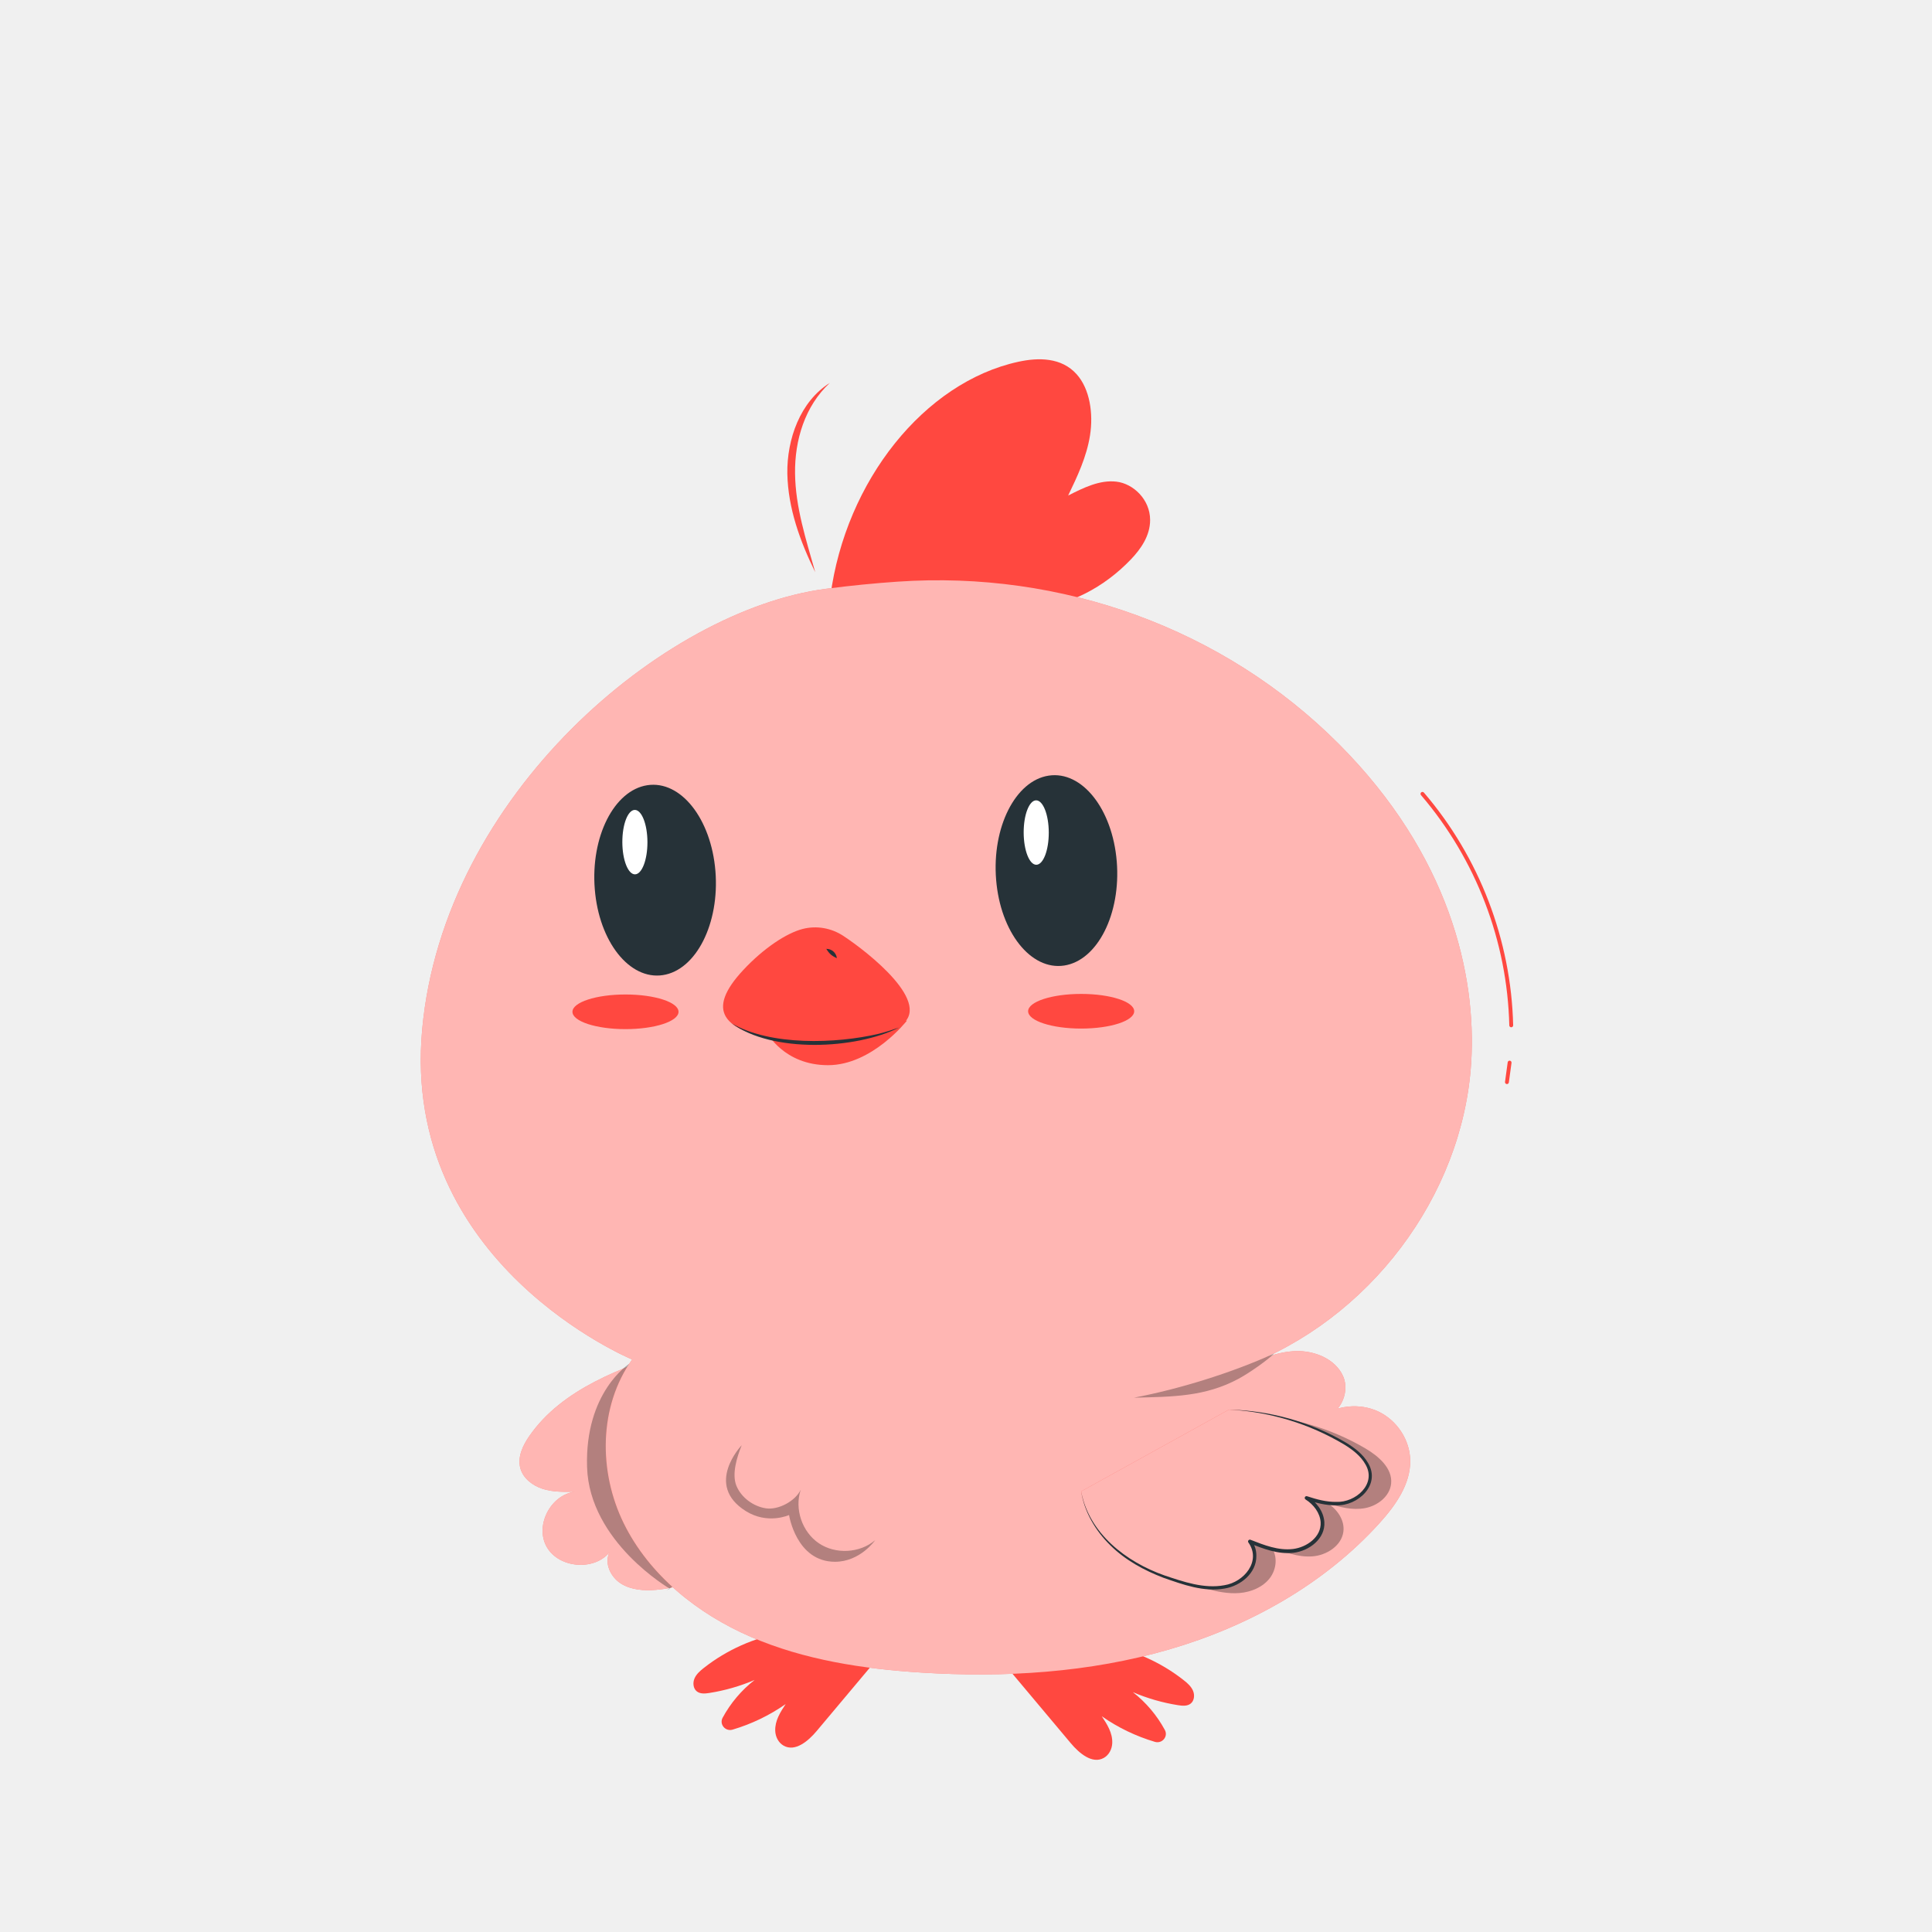
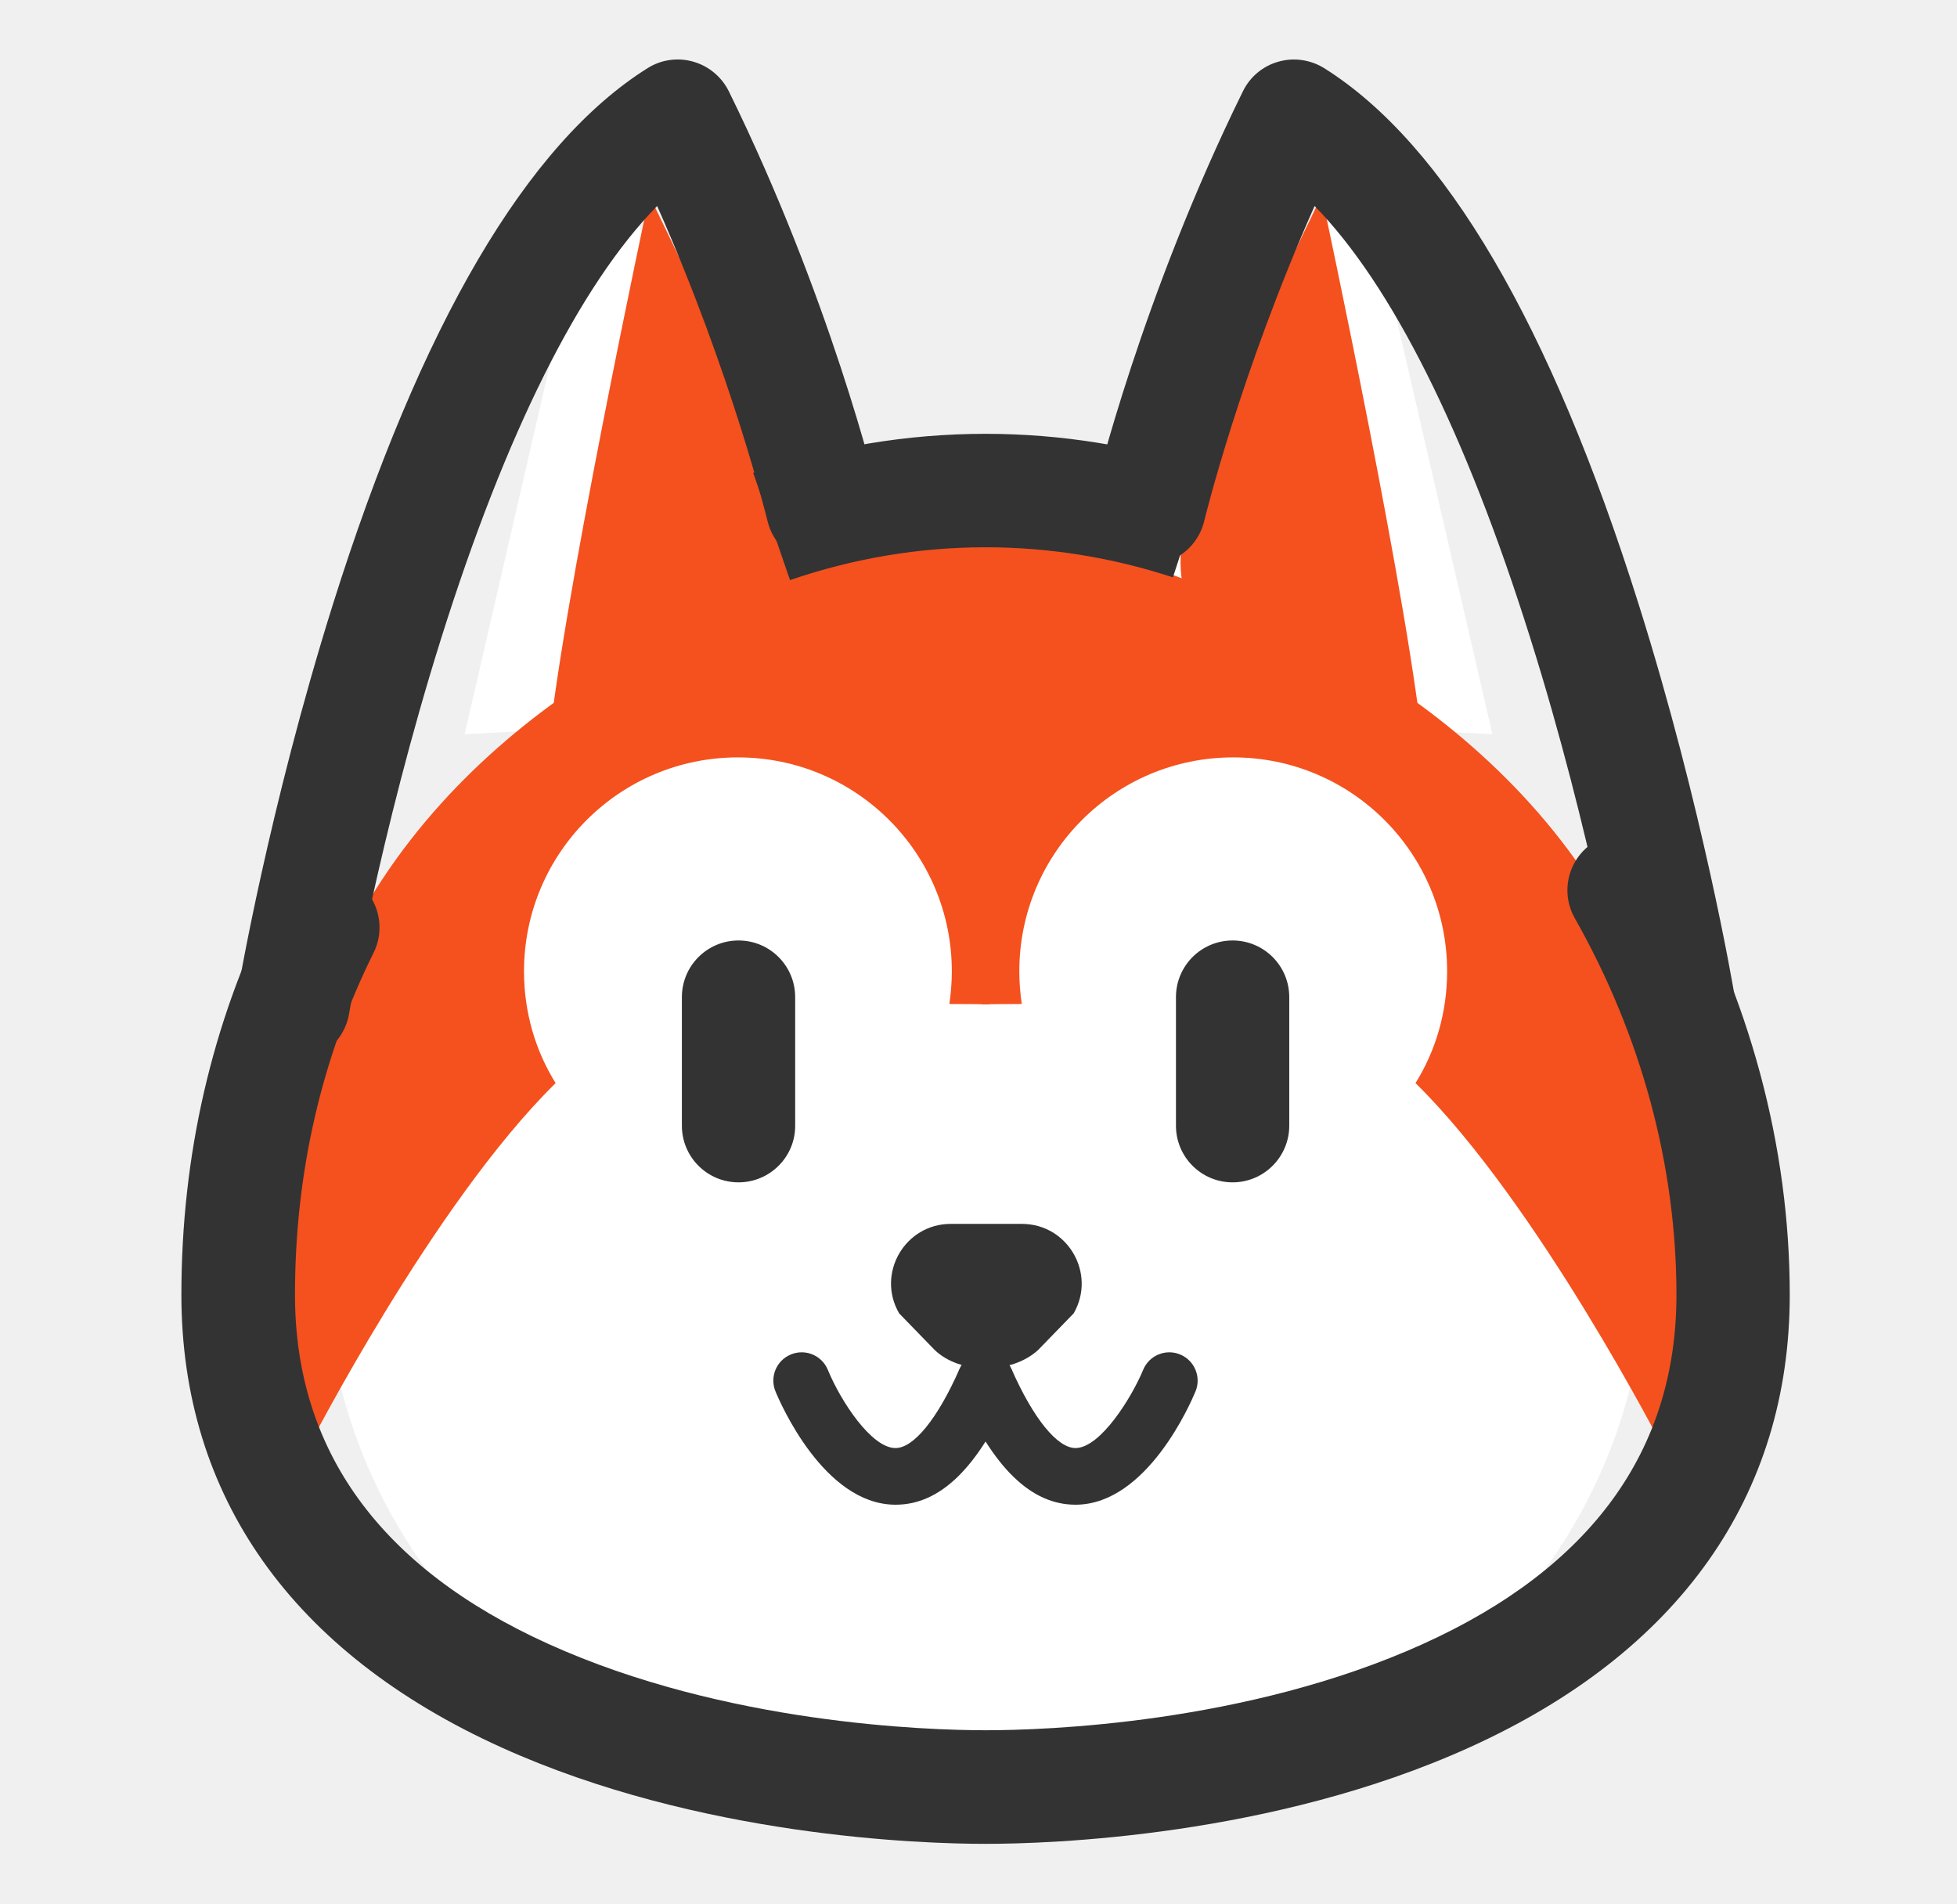
- <svg xmlns="http://www.w3.org/2000/svg" viewBox="0 0 500 500">
-   <g id="freepik--Chicken--inject-358">
-     <g>
-       <g>
-         <path d="M288.957,124.653c-4.312-.517-8.519,1.559-12.522,3.595,2.367-4.92,4.774-9.965,5.661-15.575,.887-5.611-.026-11.995-3.473-15.834-3.928-4.375-9.898-4.346-15.118-3.205-24.241,5.299-44.661,30.779-48.599,60.641l52.659,3.24c9.171-.885,18.087-5.407,25.096-12.728,2.549-2.663,5.003-6.127,4.989-10.237-.018-5.323-4.382-9.379-8.694-9.896Z" style="fill:#FF4840;" />
-         <path d="M210.978,148.077c-3.907-7.958-7.038-16.522-7.216-25.52-.127-8.836,3.273-18.616,11.005-23.464-6.476,5.993-9.12,14.855-9.007,23.434,.094,8.739,2.859,17.158,5.218,25.55h0Z" style="fill:#FF4840;" />
-       </g>
-       <path d="M202.621,422.516c-7.429,1.303-14.524,4.469-20.455,9.129-.966,.759-1.934,1.599-2.425,2.725-.491,1.127-.362,2.614,.608,3.368,.876,.68,2.109,.578,3.205,.406,4.033-.634,7.987-1.77,11.741-3.374-3.397,2.639-6.229,5.997-8.278,9.779-.922,1.702,.713,3.63,2.569,3.081,4.897-1.449,9.56-3.69,13.744-6.619-1.377,2.096-2.793,4.29-2.701,6.912,.055,1.555,.822,3.093,2.178,3.856,2.982,1.679,6.367-1.194,8.554-3.799,5.856-6.976,11.713-13.952,17.569-20.928l-26.307-4.537Z" style="fill:#FF4840;" />
-       <path d="M285.858,425.679c7.429,1.303,14.524,4.469,20.455,9.129,.966,.759,1.934,1.599,2.425,2.725s.362,2.614-.608,3.368c-.876,.68-2.109,.578-3.205,.406-4.033-.634-7.987-1.77-11.741-3.374,3.397,2.639,6.229,5.998,8.278,9.779,.922,1.702-.713,3.63-2.569,3.081-4.897-1.449-9.56-3.69-13.744-6.619,1.377,2.096,2.793,4.29,2.701,6.912-.055,1.555-.822,3.093-2.177,3.856-2.982,1.679-6.367-1.194-8.554-3.799-5.856-6.976-11.713-13.952-17.569-20.928l26.307-4.536Z" style="fill:#FF4840;" />
-       <path d="M175.113,349.215c-14.285,4.722-29.574,10.166-38.078,22.37-1.73,2.482-3.167,5.518-2.361,8.418,.728,2.615,3.179,4.497,5.811,5.327,2.632,.83,5.456,.784,8.22,.73-6.305,.887-10.315,8.832-7.211,14.285,3.104,5.453,12.107,6.276,16.186,1.48-1.292,2.821,.355,6.311,3.005,7.988,2.649,1.678,5.995,1.896,9.137,1.634,8.476-.707,16.626-4.661,22.341-10.84l-17.051-51.392Z" style="fill:#FF4840;" />
-       <g style="opacity:.6;">
-         <path d="M175.113,349.215c-14.285,4.722-29.574,10.166-38.078,22.37-1.73,2.482-3.167,5.518-2.361,8.418,.728,2.615,3.179,4.497,5.811,5.327,2.632,.83,5.456,.784,8.22,.73-6.305,.887-10.315,8.832-7.211,14.285,3.104,5.453,12.107,6.276,16.186,1.48-1.292,2.821,.355,6.311,3.005,7.988,2.649,1.678,5.995,1.896,9.137,1.634,8.476-.707,16.626-4.661,22.341-10.84l-17.051-51.392Z" style="fill:#fff;" />
-       </g>
-       <path d="M173.367,411.172s-20.842-12.086-21.435-31.505c-.593-19.419,10.882-26.692,10.882-26.692l11.884,57.235-2.156,1.329" style="opacity:.3;" />
-       <g>
-         <path d="M232.306,150.531c42.363-2.921,84.293,12.005,114.26,42.091,28.489,28.602,35.603,59.615,34.177,82.408-2.159,34.497-26.449,66.714-59.454,78.855,4.478-2.011,9.105-4.058,14.027-4.22,4.922-.162,10.268,2.04,12.259,6.456,1.991,4.417-1.089,10.681-6.014,10.713,4.254-3.192,10.367-3.802,15.19-1.514,4.822,2.288,8.128,7.367,8.214,12.618,.1,6.142-3.779,11.629-7.935,16.225-14.311,15.827-33.79,26.707-54.473,32.718-20.683,6.011-42.564,7.337-64.092,5.982-15.105-.95-30.327-3.257-44.172-9.254-13.845-5.997-26.293-16-32.867-29.367-6.574-13.367-6.497-30.245,2.169-42.412,0,0-59.904-24.675-54.333-85.434,5.57-60.759,62.666-108.547,104.444-114.009,6.545-.856,12.765-1.455,18.602-1.857Z" style="fill:#FF4840;" />
-         <g style="opacity:.6;">
-           <path d="M232.306,150.531c42.363-2.921,84.293,12.005,114.26,42.091,28.489,28.602,35.603,59.615,34.177,82.408-2.159,34.497-26.449,66.714-59.454,78.855,4.478-2.011,9.105-4.058,14.027-4.22,4.922-.162,10.268,2.04,12.259,6.456,1.991,4.417-1.089,10.681-6.014,10.713,4.254-3.192,10.367-3.802,15.19-1.514,4.822,2.288,8.128,7.367,8.214,12.618,.1,6.142-3.779,11.629-7.935,16.225-14.311,15.827-33.79,26.707-54.473,32.718-20.683,6.011-42.564,7.337-64.092,5.982-15.105-.95-30.327-3.257-44.172-9.254-13.845-5.997-26.293-16-32.867-29.367-6.574-13.367-6.497-30.245,2.169-42.412,0,0-59.904-24.675-54.333-85.434,5.57-60.759,62.666-108.547,104.444-114.009,6.545-.856,12.765-1.455,18.602-1.857Z" style="fill:#fff;" />
-         </g>
-       </g>
-       <g>
-         <path d="M232.803,265.595c-5.84,3.558-13.301,6.177-29.753,3.761-16.452-2.415-20.39-7.91-10.712-18.296,5.402-5.798,11.332-9.615,15.42-10.656,3.605-.918,7.408-.232,10.514,1.816,6.334,4.176,23.747,17.76,14.531,23.374Z" style="fill:#FF4840;" />
-         <ellipse cx="279.803" cy="261.71" rx="13.726" ry="4.484" style="fill:#FF4840;" />
-         <ellipse cx="161.875" cy="261.855" rx="13.726" ry="4.484" style="fill:#FF4840;" />
-         <g>
-           <path d="M289.015,222.935c1.107,13.574-4.985,25.636-13.607,26.946-8.619,1.31-16.504-8.629-17.611-22.201-1.109-13.57,4.981-25.636,13.602-26.947,8.619-1.311,16.504,8.629,17.615,22.201Z" style="fill:#263238;" />
-           <path d="M271.421,215.455c.012,4.604-1.433,8.34-3.226,8.344-1.794,.005-3.257-3.724-3.269-8.328-.012-4.604,1.433-8.34,3.226-8.344,1.793-.004,3.257,3.724,3.269,8.328Z" style="fill:#fff;" />
-         </g>
-         <g>
-           <path d="M185.15,225.413c1.107,13.574-4.984,25.636-13.607,26.946-8.619,1.31-16.504-8.629-17.611-22.201-1.109-13.57,4.981-25.636,13.602-26.947,8.619-1.311,16.504,8.629,17.615,22.201Z" style="fill:#263238;" />
-           <path d="M167.556,217.934c.012,4.604-1.433,8.34-3.226,8.344-1.794,.005-3.257-3.724-3.269-8.328-.012-4.604,1.433-8.34,3.226-8.344,1.793-.004,3.257,3.724,3.269,8.328Z" style="fill:#fff;" />
-         </g>
-         <path d="M198.44,267.165s4.384,8.502,15.847,8.502,20.435-11.545,20.435-11.545l-36.282,3.043Z" style="fill:#FF4840;" />
-         <path d="M189.34,264.825c9.958,5.874,27.017,5.312,38.043,2.726,1.571-.391,3.825-1.093,5.34-1.636-11.31,5.696-32.897,6.669-43.383-1.09h0Z" style="fill:#263238;" />
-         <path d="M213.846,245.562c1.392-.015,2.58,1.027,2.735,2.413-1.291-.559-2.017-1.206-2.735-2.413h0Z" style="fill:#263238;" />
-       </g>
-       <g>
-         <path d="M285.245,387.328c1.026,6.18,4.823,11.687,9.743,15.638s10.904,6.457,17.035,8.144c2.861,.787,5.827,1.411,8.797,1.159s5.973-1.487,7.785-3.825c1.812-2.338,2.135-5.865,.297-8.152,3.431,1.37,7.015,2.766,10.723,2.497,3.708-.268,7.553-2.746,8.038-6.37,.395-2.95-1.547-5.809-4.097-7.385,3.133,1.031,6.472,1.878,9.731,1.264s6.387-3.077,6.722-6.319c.412-3.985-3.245-7.128-6.729-9.17-8.974-5.261-19.323-8.259-29.803-8.635" style="opacity:.3;" />
-         <g>
-           <path d="M347.848,373.442c-8.974-5.261-19.323-8.259-29.803-8.635l-38.242,21.154c1.026,6.18,4.823,11.687,9.743,15.638s10.904,6.457,17.035,8.144c2.861,.787,5.827,1.411,8.797,1.159,2.97-.253,5.973-1.487,7.785-3.825,1.812-2.338,2.135-5.865,.297-8.152,3.431,1.37,7.015,2.766,10.723,2.497,3.708-.268,7.553-2.747,8.038-6.37,.395-2.95-1.547-5.809-4.097-7.385,3.133,1.031,6.472,1.878,9.731,1.264,3.259-.614,6.387-3.077,6.722-6.319,.412-3.985-3.245-7.128-6.729-9.17Z" style="fill:#FF4840;" />
-           <path d="M347.848,373.442c-8.974-5.261-19.323-8.259-29.803-8.635l-38.242,21.154c1.026,6.18,4.823,11.687,9.743,15.638s10.904,6.457,17.035,8.144c2.861,.787,5.827,1.411,8.797,1.159,2.97-.253,5.973-1.487,7.785-3.825,1.812-2.338,2.135-5.865,.297-8.152,3.431,1.37,7.015,2.766,10.723,2.497,3.708-.268,7.553-2.747,8.038-6.37,.395-2.95-1.547-5.809-4.097-7.385,3.133,1.031,6.472,1.878,9.731,1.264,3.259-.614,6.387-3.077,6.722-6.319,.412-3.985-3.245-7.128-6.729-9.17Z" style="fill:#fff; opacity:.6;" />
-         </g>
-         <path d="M279.803,385.961c1.999,10.86,11.631,18.264,21.545,21.751,4.926,1.655,10.282,3.515,15.499,2.545,5.125-.794,9.622-6.264,6.251-11.041-.304-.358,.113-.908,.536-.724,3.541,1.394,7.201,2.841,11.023,2.383,3.484-.432,7.35-3.088,7.122-6.936-.161-2.407-1.829-4.582-3.898-5.878-.218-.134-.286-.42-.151-.638,.114-.185,.342-.261,.54-.197,2.471,.817,5.006,1.503,7.56,1.46,4.971,.219,10.484-4.595,7.586-9.641-1.219-2.217-3.357-3.86-5.549-5.21-8.997-5.377-19.336-8.522-29.821-9.03,10.541,.248,21.035,3.135,30.158,8.466,2.292,1.372,4.53,3.025,5.884,5.406,3.296,5.634-2.661,11.09-8.239,10.9-2.729,.056-5.359-.655-7.868-1.47l.389-.834c2.271,1.419,4.151,3.77,4.371,6.606,.292,4.376-3.97,7.517-7.957,7.972-3.999,.479-7.903-1.053-11.494-2.495l.535-.724c.919,1.149,1.34,2.625,1.318,4.05,.042,4.457-4.069,7.723-8.124,8.414-5.476,.993-10.824-.996-15.902-2.763-5.03-1.921-9.887-4.576-13.747-8.39-3.848-3.769-6.737-8.648-7.566-13.983h0Z" style="fill:#263238;" />
-       </g>
-       <g style="opacity:.3;">
-         <path d="M293.472,361.719c10.064-.242,18.458-.247,27.089-4.909,2.793-1.508,7.359-4.719,9.229-6.537-10.845,4.963-24.6,9.223-36.317,11.446Z" />
-       </g>
-       <path d="M391.105,265.859c-.271,0-.493-.216-.5-.488-.524-21.842-8.642-43.008-22.857-59.598-.18-.209-.155-.525,.055-.705,.209-.178,.525-.155,.705,.055,14.365,16.765,22.567,38.153,23.098,60.225,.007,.275-.212,.505-.488,.512h-.012Z" style="fill:#FF4840;" />
-       <path d="M389.994,280.557c-.022,0-.046-.001-.068-.005-.274-.037-.466-.289-.428-.562l.69-5.058c.037-.273,.296-.475,.562-.428,.273,.037,.466,.289,.428,.562l-.69,5.058c-.034,.251-.248,.433-.494,.433Z" style="fill:#FF4840;" />
-       <g style="opacity:.3;">
-         <path d="M226.495,398.595c-3.986,3.384-10.255,3.726-14.586,.795s-6.344-8.877-4.684-13.836c-1.42,2.957-5.827,5.31-9.066,4.792s-6.344-2.802-7.58-5.841c-1.236-3.039,.145-7.443,1.375-10.484,0,0-9.789,10.206,1.022,17.021,5.71,3.599,11.232,1.043,11.232,1.043,0,0,1.845,12.1,11.891,12.1,6.537,0,10.396-5.589,10.396-5.589Z" />
-       </g>
-     </g>
-   </g>
+ <svg xmlns="http://www.w3.org/2000/svg" viewBox="0 0 1053 1024">
+   <ellipse cx="530.3" cy="680" rx="355" ry="310" fill="#ffffff" />
+   <ellipse cx="530.3" cy="420" rx="220" ry="170" fill="#ffffff" />
+   <polygon points="325,70 250,395 440,385" fill="#ffffff" />
+   <polygon points="728,70 803,395 613,385" fill="#ffffff" />
+   <path d="M349.401 105.235s-48.963 228.14-54.961 303.639c144.426-85.44 179.095-48.881 54.961-303.639zM711.205 105.235s48.963 228.14 54.961 303.639c-144.426-85.44-179.095-48.881-54.961-303.639zM526.442 540.402h1.725v-0.082c-0.657 0.082-1.314 0.082-1.725 0.082z" fill="#F4511E" />
+   <path d="M281.953 522.575c0-63.587 51.51-115.097 115.097-115.097 63.587 0 115.097 51.51 115.097 115.097 0 5.997-0.493 11.83-1.314 17.581 6.162 0 18.485 0.082 21.442 0.164l0.246-258.783S64 348.903 165.623 779.14c0 0 67.448-131.692 133.335-196.429-10.844-17.417-17.006-38.037-17.006-60.136zM534.246 540.402h-1.725v-0.082c0.657 0.082 1.232 0.082 1.725 0.082z" fill="#F4511E" />
+   <path d="M778.653 522.575c0-63.587-51.51-115.097-115.097-115.097-63.587 0-115.097 51.51-115.097 115.097 0 5.997 0.493 11.83 1.314 17.581-6.162 0-18.485 0.082-21.442 0.164l-0.246-258.783s468.521 67.366 366.897 497.604c0 0-67.448-131.692-133.335-196.429 10.844-17.417 17.006-38.037 17.006-60.136z" fill="#F4511E" />
+   <path d="M530.303 992c-34.258 0-154.12-3.779-260.427-51.839C157.162 889.144 97.6 804.937 97.6 696.576c0-75.006 16.349-146.069 48.717-211.134 7.476-15.116 25.796-21.278 40.912-13.802 15.116 7.476 21.278 25.796 13.802 40.912-28.096 56.604-42.309 118.465-42.309 184.024 0 83.714 45.924 146.973 136.375 187.885 95.134 43.048 204.151 46.417 235.288 46.417 31.136 0 140.154-3.368 235.288-46.417 90.533-40.995 136.375-104.171 136.375-187.885 0-69.338-18.895-139.414-54.714-202.59-8.298-14.705-3.122-33.272 11.501-41.57 14.705-8.298 33.272-3.122 41.57 11.501 40.912 72.377 62.601 152.805 62.601 232.659 0 108.278-59.561 192.486-172.276 243.503-106.224 48.142-226.169 51.921-260.427 51.921zM425.064 312.098L405.265 254.344c40.584-13.884 82.646-20.949 125.038-20.949 40.502 0 80.757 6.49 119.78 19.224l-18.977 58c-32.861-10.762-66.709-16.184-100.802-16.184-35.572 0-70.981 5.915-105.239 17.663z" fill="#333333" />
+   <path d="M157.737 570.963c-1.725 0-3.368-0.164-5.094-0.411-16.595-2.793-27.85-18.567-25.057-35.162 0.657-4.026 17.17-100.72 51.428-209.902C226.499 174.491 283.514 77.303 348.497 36.637c7.312-4.601 16.266-5.833 24.564-3.45 8.298 2.382 15.198 8.133 19.06 15.856 54.468 110.661 79.278 212.778 80.264 217.05 3.943 16.431-6.162 32.861-22.592 36.805-16.431 3.943-32.861-6.162-36.805-22.592-0.246-0.904-19.224-79.032-59.397-169.483-41.734 42.638-81.496 122.08-116.329 232.987-33.026 105.156-49.292 200.701-49.456 201.687-2.547 14.87-15.445 25.468-30.068 25.468zM903.115 570.963c-14.623 0-27.521-10.516-30.068-25.468-0.246-1.232-16.595-97.27-49.703-202.344-34.751-110.579-74.431-189.775-116.001-232.33-40.255 90.697-59.151 168.579-59.397 169.483-3.943 16.431-20.374 26.536-36.805 22.592-16.431-3.943-26.536-20.374-22.592-36.805 0.986-4.272 25.796-106.389 80.264-217.05 3.779-7.722 10.762-13.555 19.06-15.856 8.298-2.382 17.252-1.068 24.564 3.45 64.901 40.666 121.916 137.854 169.4 288.852 34.34 109.182 50.771 205.794 51.428 209.902 2.793 16.595-8.38 32.368-25.057 35.162-1.643 0.246-3.368 0.411-5.094 0.411zM549.855 658.457h-38.284c-24.728 0-40.173 26.782-27.768 48.142l19.142 19.717c13.72 13.145 41.241 13.145 55.618 0l19.142-19.717c12.323-21.36-3.122-48.142-27.85-48.142zM397.378 636.111c-16.841 0-30.479-13.637-30.479-30.479v-69.173c0-16.841 13.637-30.479 30.479-30.479s30.479 13.637 30.479 30.479v69.173c0.082 16.759-13.637 30.479-30.479 30.479zM663.227 636.111c-16.841 0-30.479-13.637-30.479-30.479v-69.173c0-16.841 13.637-30.479 30.479-30.479s30.479 13.637 30.479 30.479v69.173c0 16.759-13.637 30.479-30.479 30.479z" fill="#333333" />
+   <path d="M481.914 809.537h-0.575c-38.119-0.493-61.533-54.796-64.08-60.958-3.204-7.805 0.493-16.677 8.298-19.881 7.805-3.204 16.677 0.493 19.881 8.298 6.983 16.924 23.414 41.98 36.312 42.063h0.082c9.858 0 22.674-15.856 34.422-42.473 3.368-7.722 12.405-11.173 20.128-7.805s11.173 12.405 7.805 20.128c-17.909 40.748-38.284 60.629-62.272 60.629z" fill="#333333" />
+   <path d="M578.691 809.537c-23.907 0-44.281-19.799-62.354-60.629-3.368-7.722 0.082-16.677 7.805-20.128 7.722-3.368 16.677 0.082 20.128 7.805 11.748 26.618 24.646 42.473 34.422 42.473h0.082c13.473-0.164 30.315-27.521 36.312-42.063 3.204-7.805 12.159-11.501 19.881-8.298 7.805 3.204 11.501 12.159 8.298 19.881-2.547 6.162-25.961 60.465-64.08 60.958h-0.493z" fill="#333333" />
</svg>
